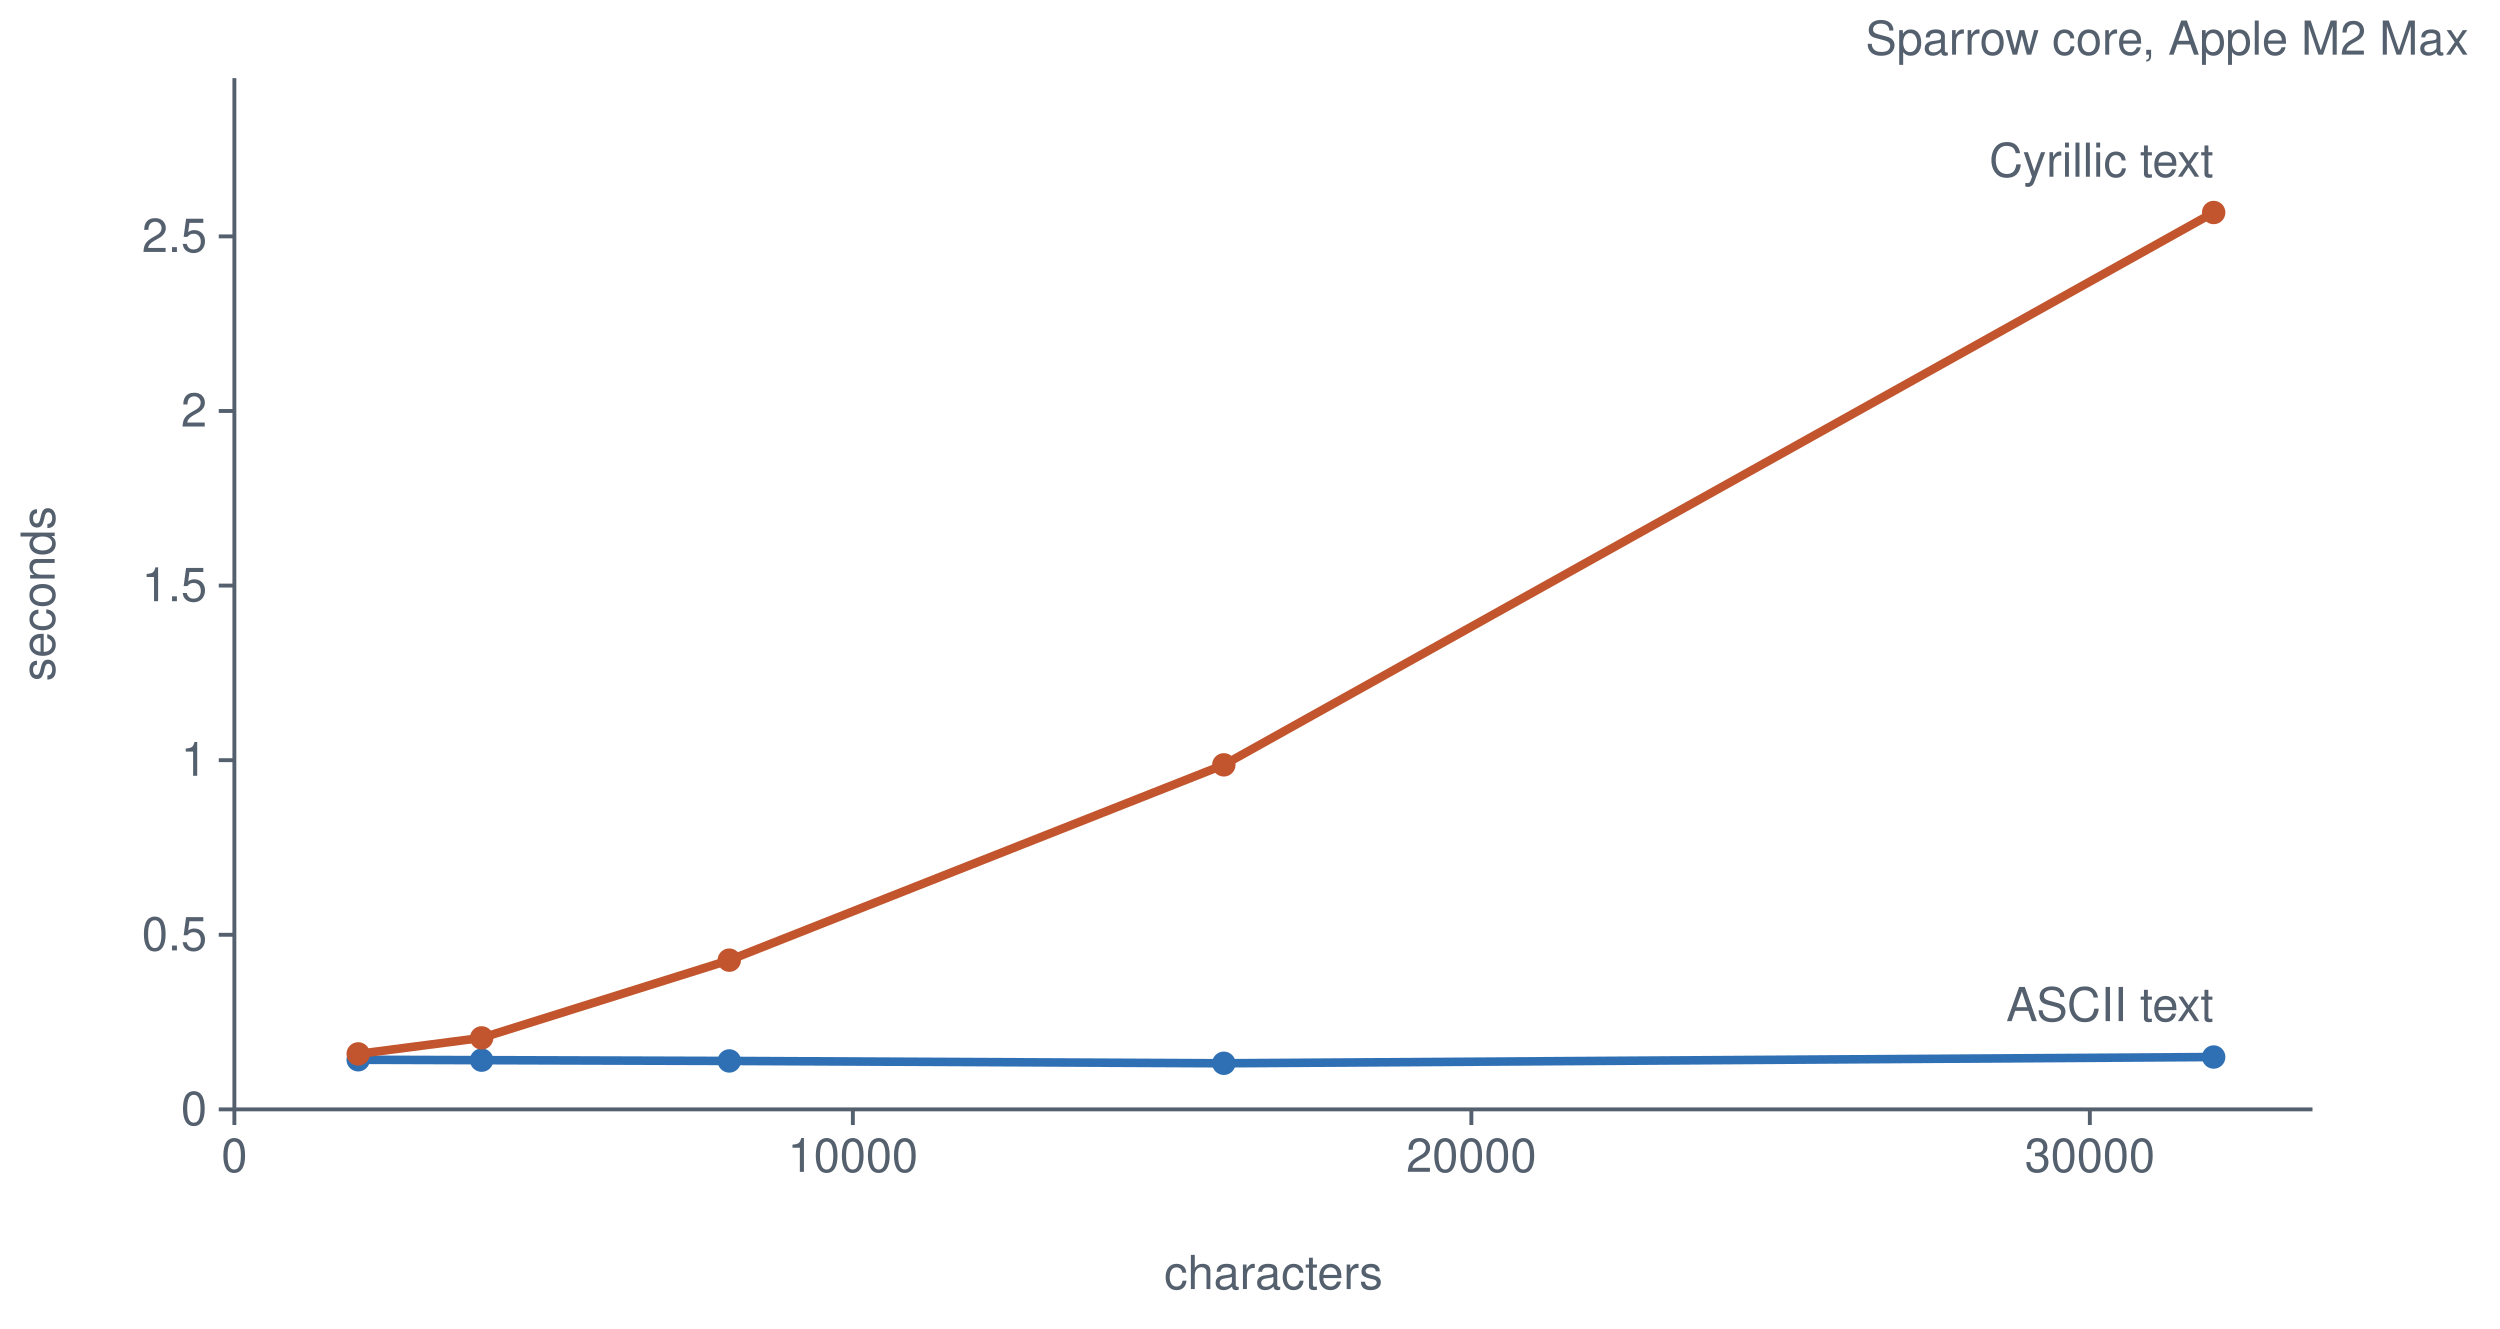
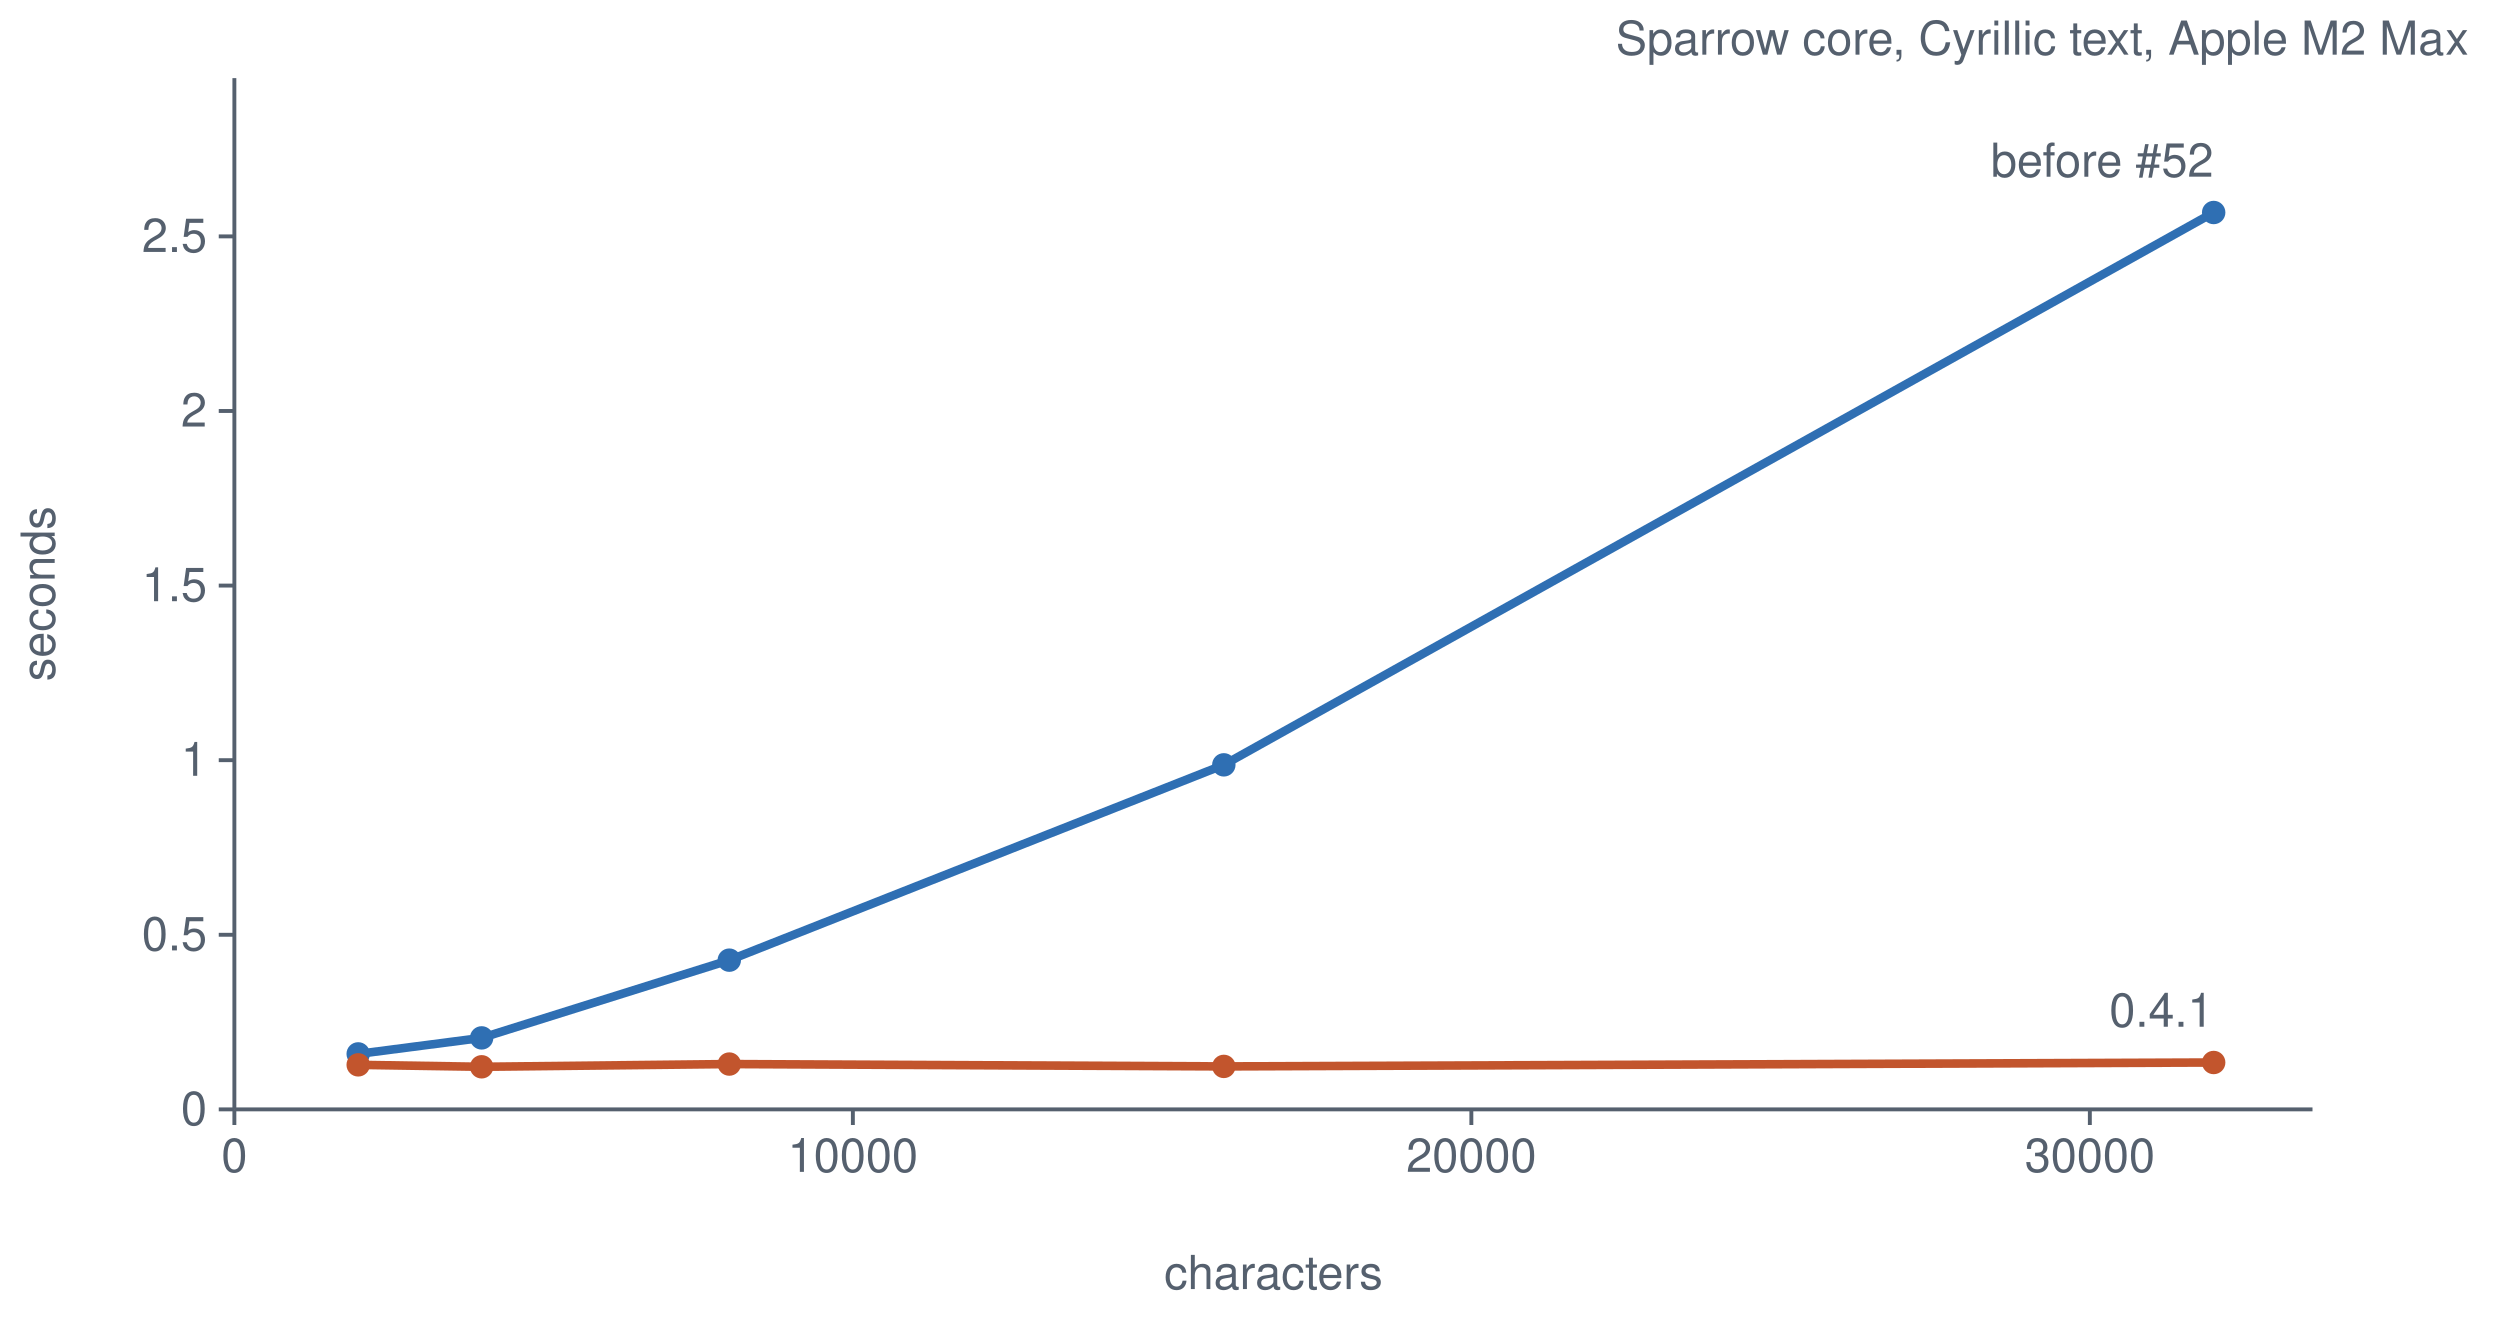
<svg xmlns="http://www.w3.org/2000/svg" viewBox="0 0 640 340" width="640" height="340">
  <style>text{font-family:-apple-system,'Segoe UI',Helvetica,Arial,sans-serif;font-size:12px;fill:#55606e}</style>
  <line x1="60.0" y1="284.0" x2="592.0" y2="284.0" stroke="#55606e" />
  <line x1="60.0" y1="284.0" x2="60.0" y2="20.0" stroke="#55606e" />
  <line x1="60.0" y1="284.0" x2="60.0" y2="288.0" stroke="#55606e" />
  <text x="60.0" y="300.0" text-anchor="middle">0</text>
  <line x1="218.333" y1="284.0" x2="218.333" y2="288.0" stroke="#55606e" />
  <text x="218.333" y="300.0" text-anchor="middle">10000</text>
  <line x1="376.667" y1="284.0" x2="376.667" y2="288.0" stroke="#55606e" />
  <text x="376.667" y="300.0" text-anchor="middle">20000</text>
  <line x1="535.0" y1="284.0" x2="535.0" y2="288.0" stroke="#55606e" />
  <text x="535.0" y="300.0" text-anchor="middle">30000</text>
  <line x1="56.0" y1="284.0" x2="60.0" y2="284.0" stroke="#55606e" />
  <text x="53.0" y="288.0" text-anchor="end">0</text>
  <line x1="56.0" y1="239.303" x2="60.0" y2="239.303" stroke="#55606e" />
  <text x="53.0" y="243.303" text-anchor="end">0.5</text>
  <line x1="56.0" y1="194.605" x2="60.0" y2="194.605" stroke="#55606e" />
  <text x="53.0" y="198.605" text-anchor="end">1</text>
  <line x1="56.0" y1="149.908" x2="60.0" y2="149.908" stroke="#55606e" />
  <text x="53.0" y="153.908" text-anchor="end">1.5</text>
  <line x1="56.0" y1="105.211" x2="60.0" y2="105.211" stroke="#55606e" />
  <text x="53.0" y="109.211" text-anchor="end">2</text>
  <line x1="56.0" y1="60.514" x2="60.0" y2="60.514" stroke="#55606e" />
  <text x="53.0" y="64.514" text-anchor="end">2.5</text>
  <text x="326.0" y="330" text-anchor="middle">characters</text>
  <text x="14" y="152.0" text-anchor="middle" transform="rotate(-90 14 152.0)">seconds</text>
-   <polyline points="91.7,271.3 123.3,271.4 186.7,271.6 313.3,272.2 566.7,270.6" fill="none" stroke="#2f6fb3" stroke-width="2.2" />
-   <circle cx="91.7" cy="271.3" r="3" fill="#2f6fb3" />
-   <circle cx="123.3" cy="271.4" r="3" fill="#2f6fb3" />
-   <circle cx="186.7" cy="271.6" r="3" fill="#2f6fb3" />
-   <circle cx="313.3" cy="272.2" r="3" fill="#2f6fb3" />
-   <circle cx="566.7" cy="270.6" r="3" fill="#2f6fb3" />
-   <text x="566.667" y="261.408" fill="#2f6fb3" text-anchor="end">ASCII text</text>
-   <polyline points="91.7,269.8 123.3,265.7 186.7,245.8 313.3,195.8 566.7,54.4" fill="none" stroke="#c2552d" stroke-width="2.2" />
-   <circle cx="91.7" cy="269.8" r="3" fill="#c2552d" />
-   <circle cx="123.3" cy="265.7" r="3" fill="#c2552d" />
-   <circle cx="186.7" cy="245.8" r="3" fill="#c2552d" />
-   <circle cx="313.3" cy="195.8" r="3" fill="#c2552d" />
-   <circle cx="566.7" cy="54.4" r="3" fill="#c2552d" />
-   <text x="566.667" y="45.252" fill="#c2552d" text-anchor="end">Cyrillic text</text>
-   <text x="632" y="14" text-anchor="end">Sparrow core, Apple M2 Max</text>
+   <polyline points="91.7,269.8 123.3,265.7 186.7,245.8 313.3,195.8 566.7,54.4" fill="none" stroke="#2f6fb3" stroke-width="2.2" />
+   <circle cx="91.7" cy="269.8" r="3" fill="#2f6fb3" />
+   <circle cx="123.3" cy="265.7" r="3" fill="#2f6fb3" />
+   <circle cx="186.7" cy="245.8" r="3" fill="#2f6fb3" />
+   <circle cx="313.3" cy="195.8" r="3" fill="#2f6fb3" />
+   <circle cx="566.7" cy="54.4" r="3" fill="#2f6fb3" />
+   <text x="566.667" y="45.252" fill="#2f6fb3" text-anchor="end">before #52</text>
+   <polyline points="91.7,272.6 123.3,273.1 186.7,272.4 313.3,273.0 566.7,272.0" fill="none" stroke="#c2552d" stroke-width="2.2" />
+   <circle cx="91.7" cy="272.6" r="3" fill="#c2552d" />
+   <circle cx="123.3" cy="273.1" r="3" fill="#c2552d" />
+   <circle cx="186.7" cy="272.4" r="3" fill="#c2552d" />
+   <circle cx="313.3" cy="273.0" r="3" fill="#c2552d" />
+   <circle cx="566.7" cy="272.0" r="3" fill="#c2552d" />
+   <text x="566.667" y="262.839" fill="#c2552d" text-anchor="end">0.4.1</text>
+   <text x="632" y="14" text-anchor="end">Sparrow core, Cyrillic text, Apple M2 Max</text>
</svg>
